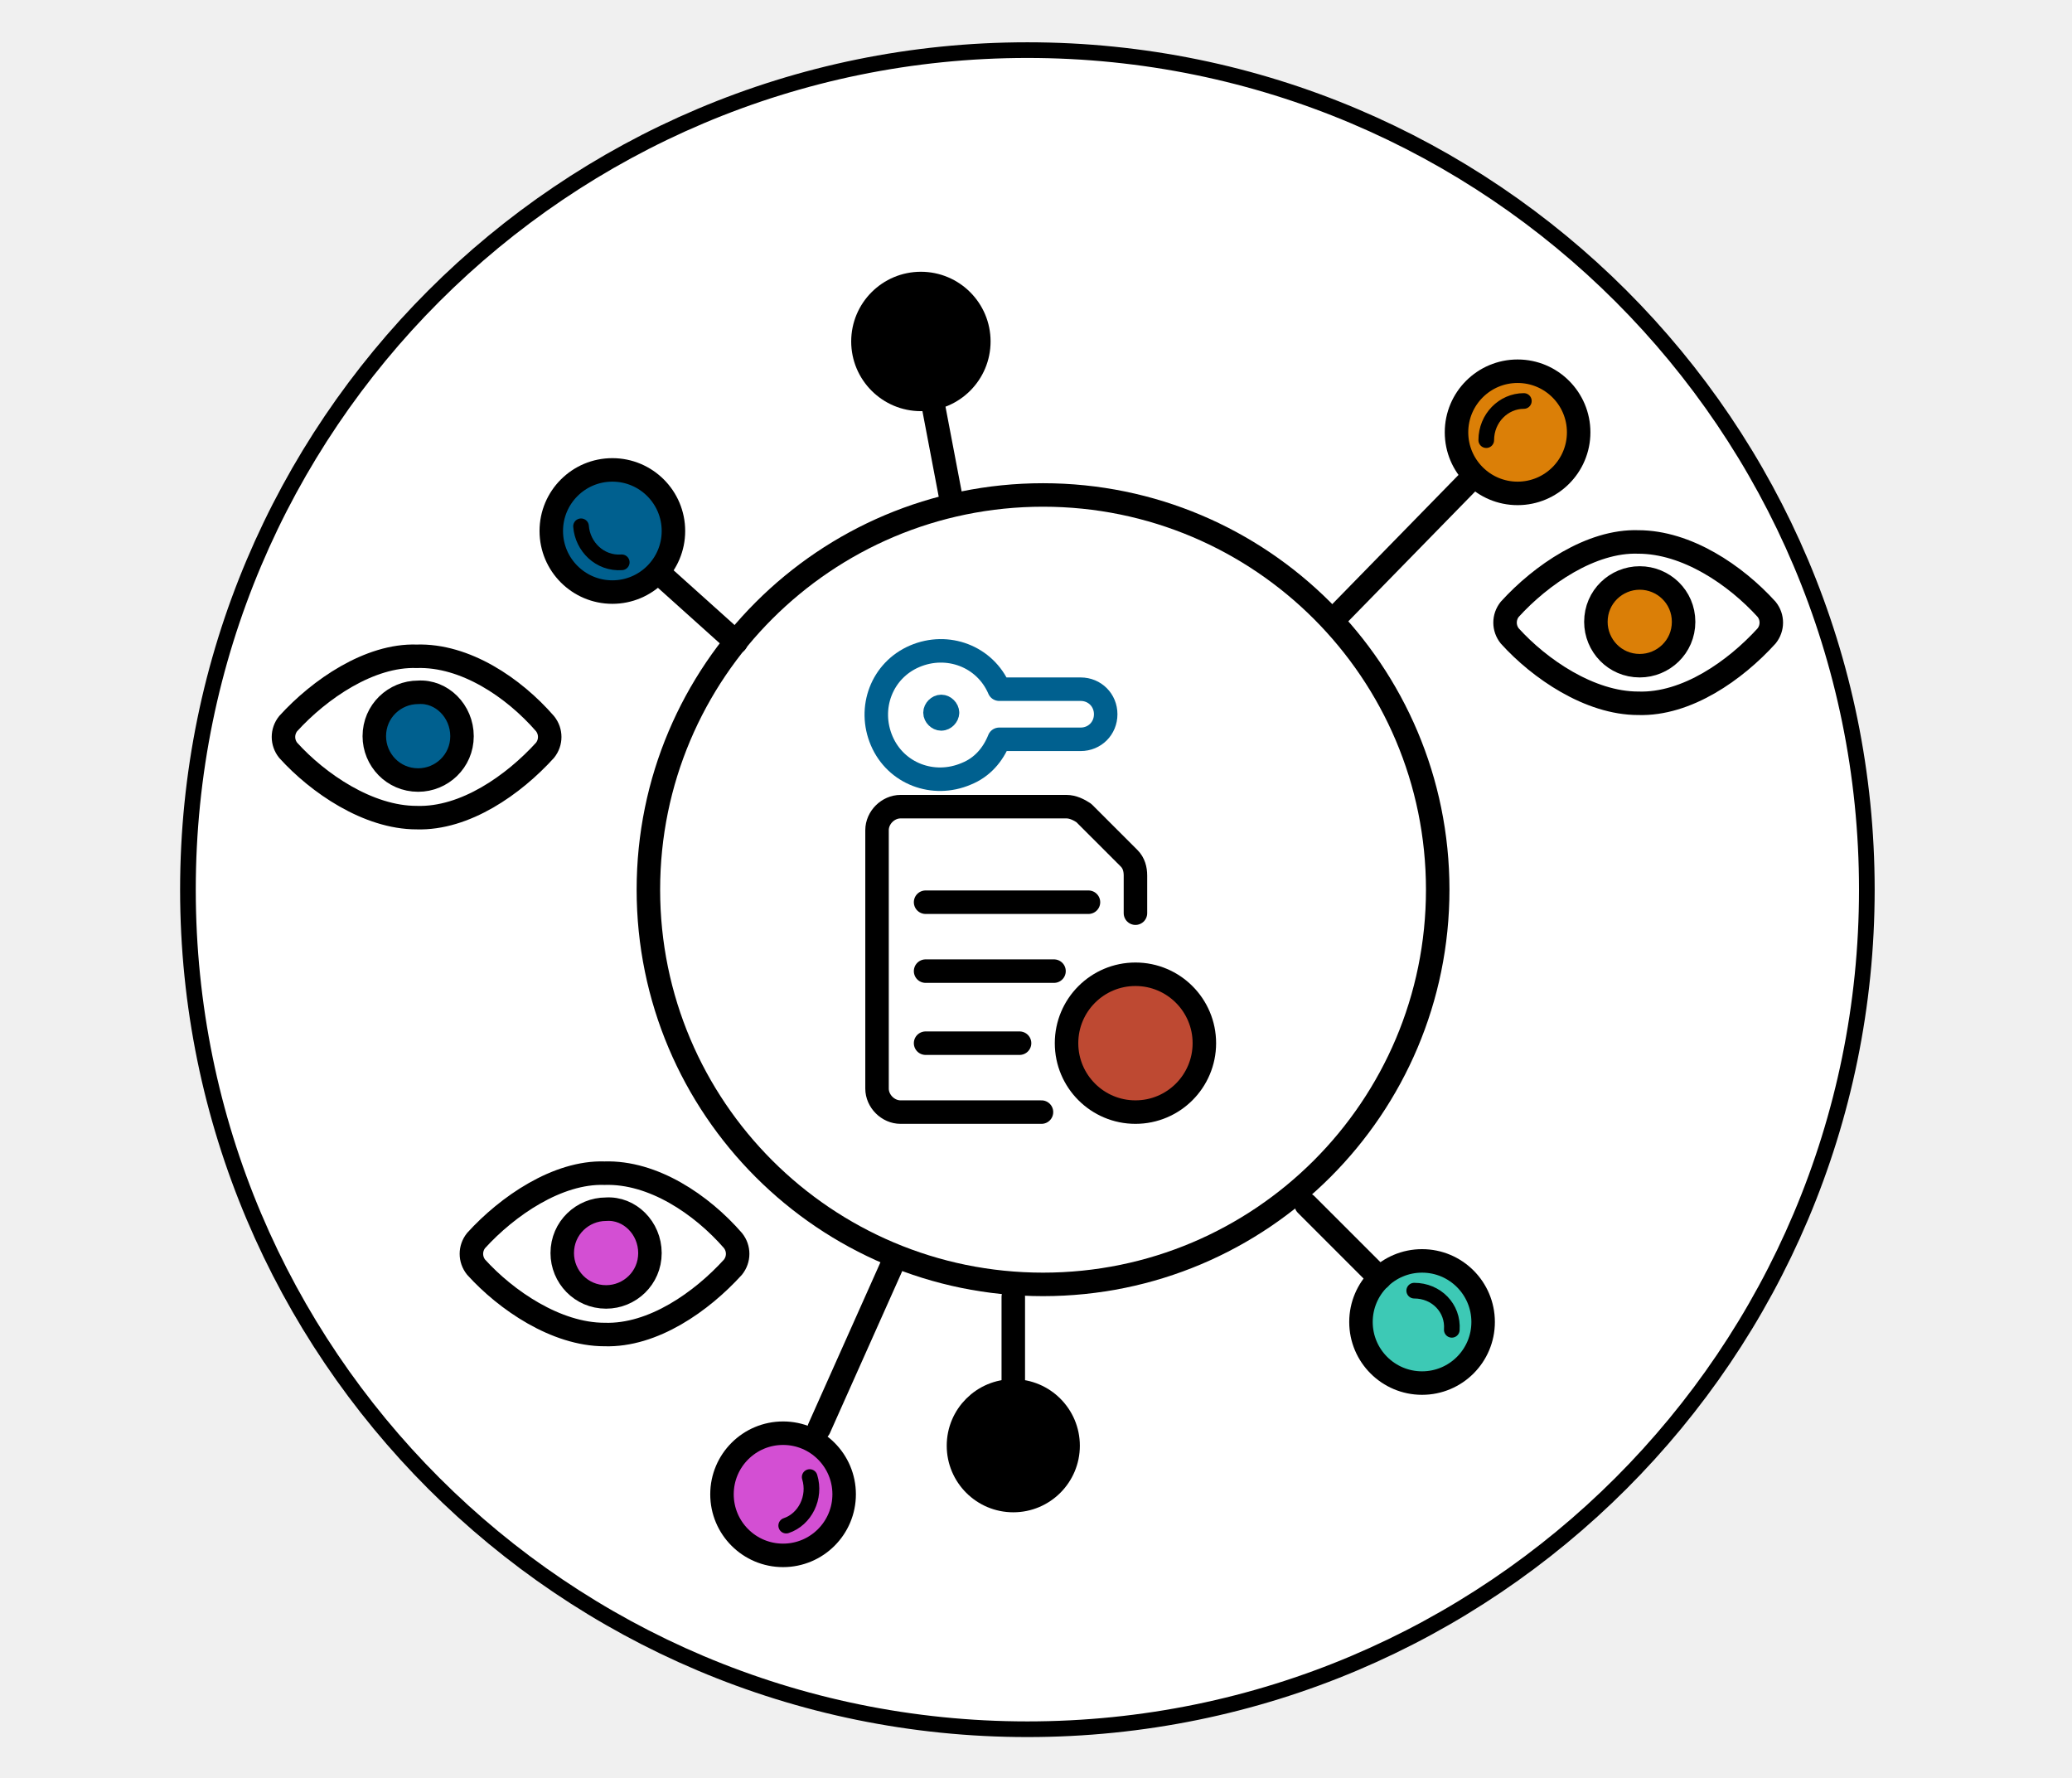
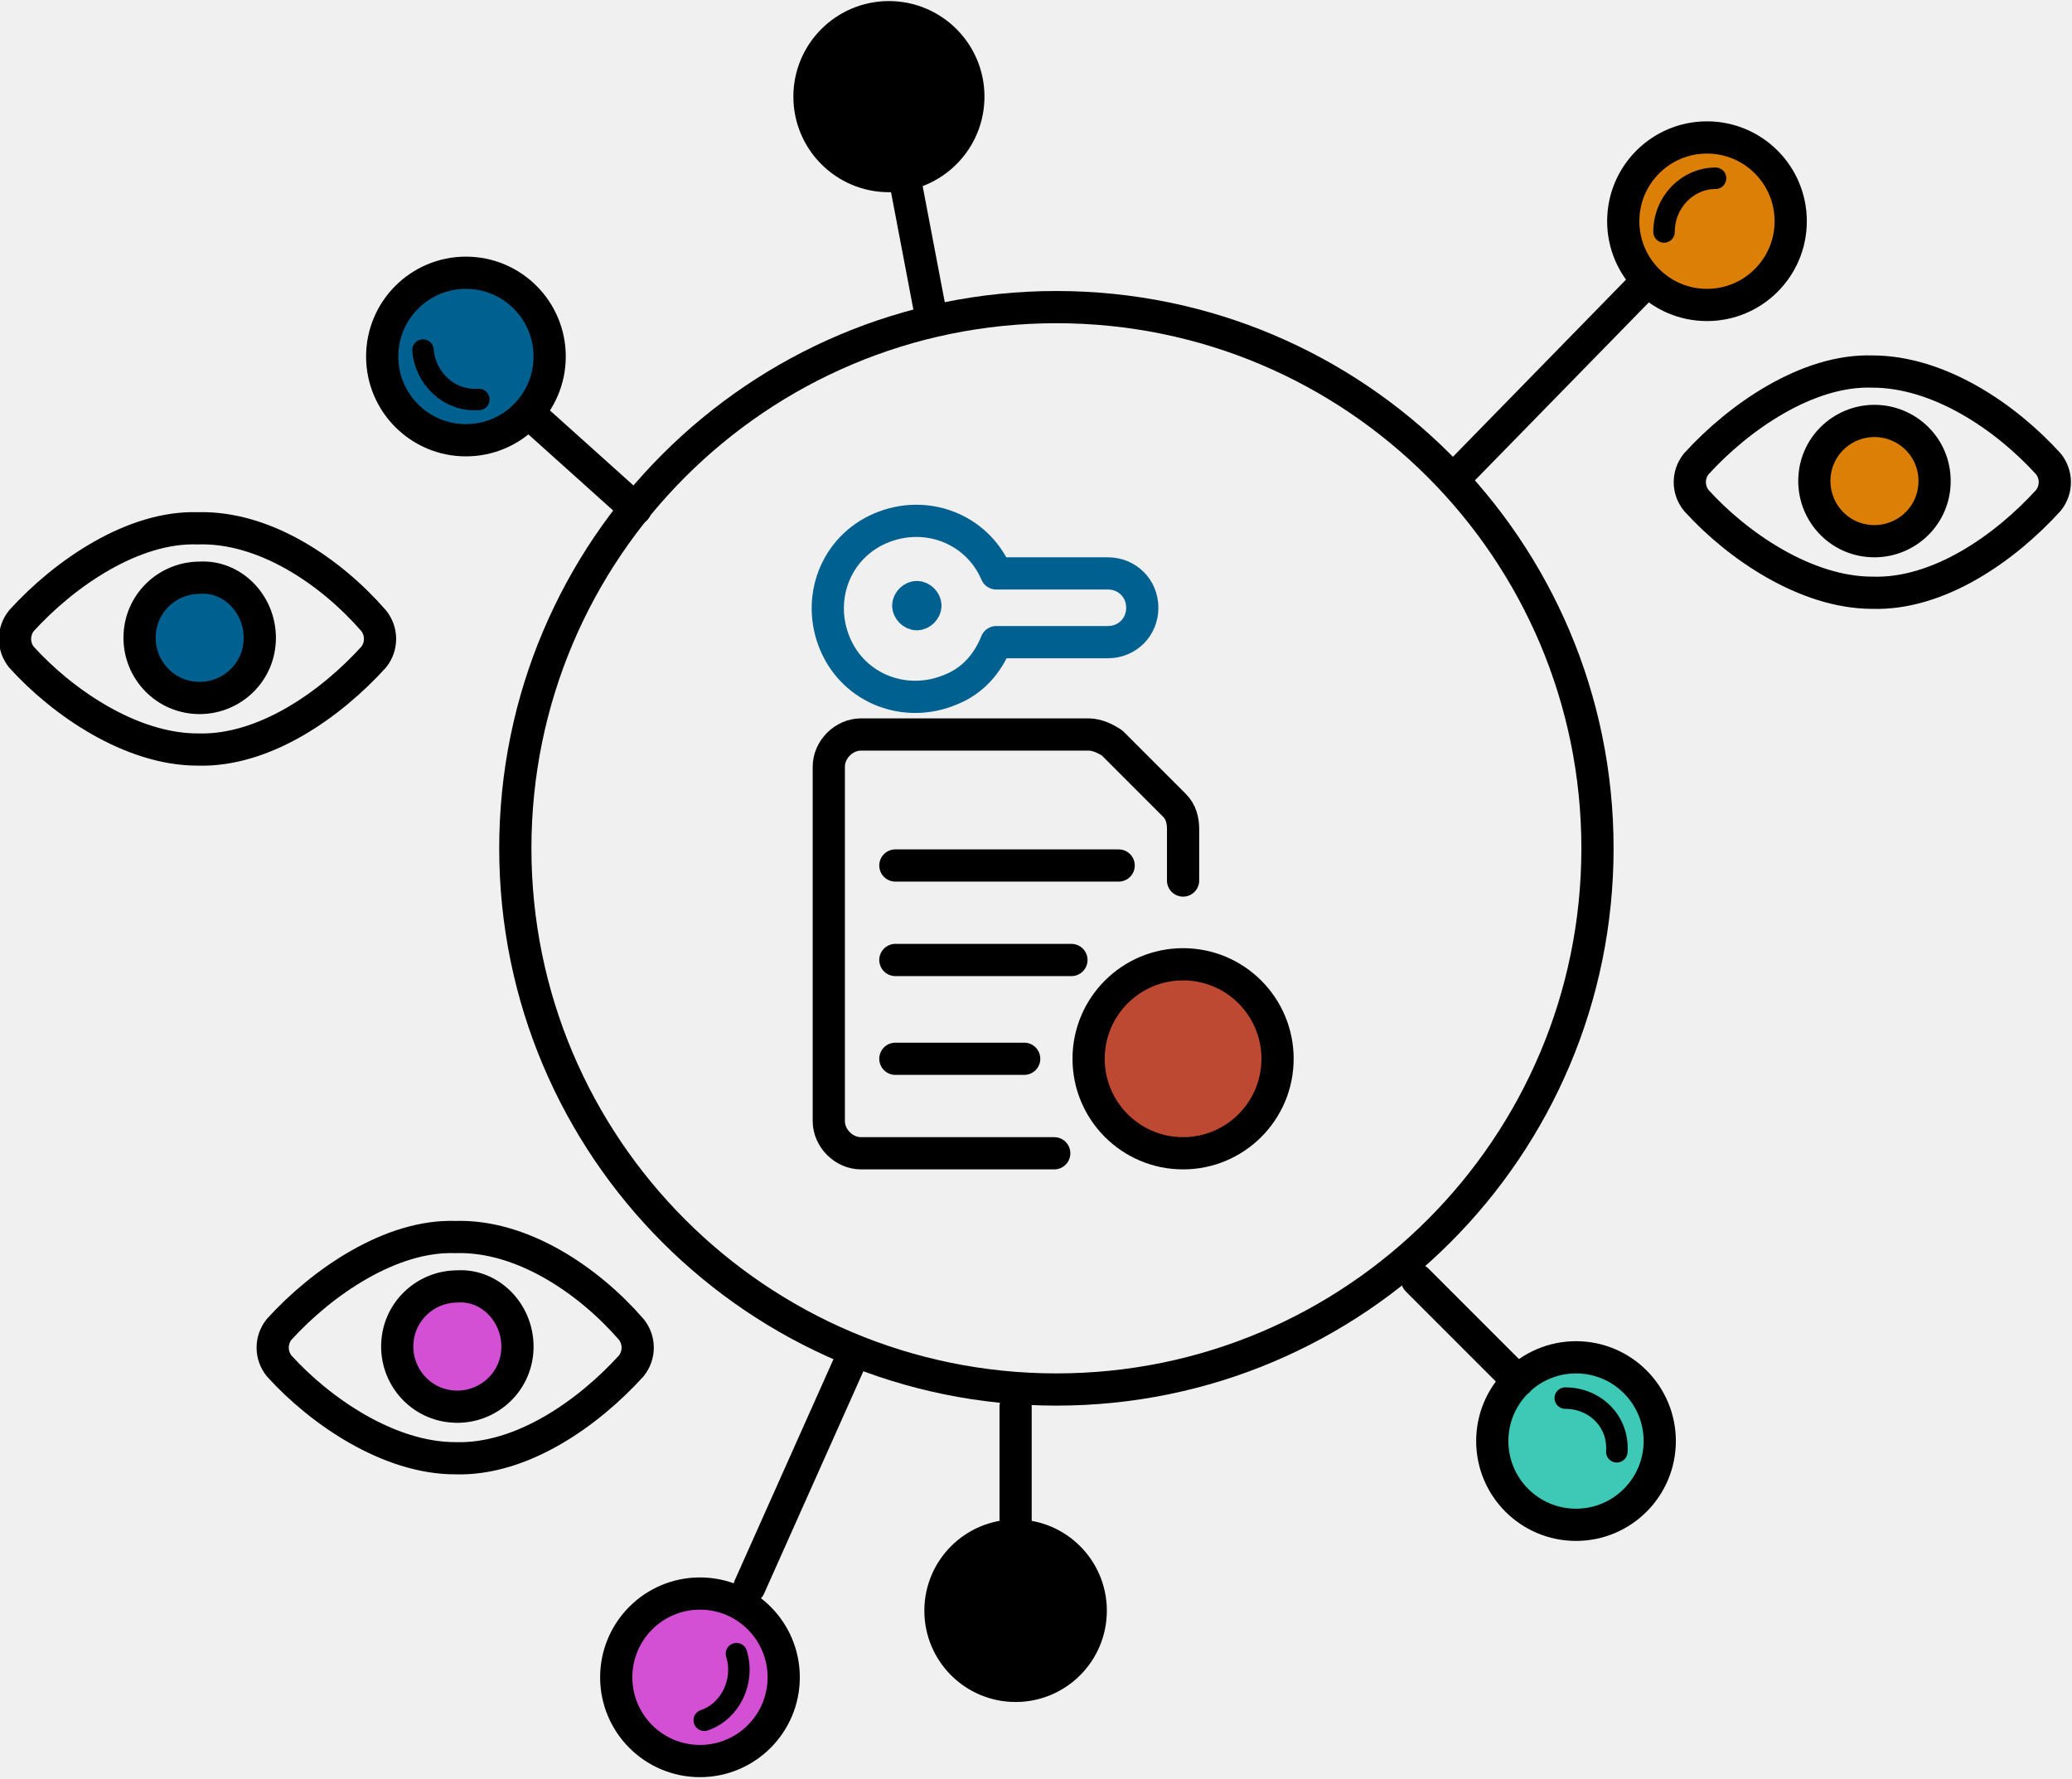
- <svg xmlns="http://www.w3.org/2000/svg" version="1.1" x="0px" y="0px" viewBox="0 0 132.3 113.5" style="enable-background:new 0 0 132.3 113.5;" xml:space="preserve">
+ <svg xmlns="http://www.w3.org/2000/svg" version="1.1" id="Ebene_1" x="0px" y="0px" viewBox="0 0 96.5 82.8" style="enable-background:new 0 0 96.5 82.8;" xml:space="preserve">
  <style type="text/css">
- 	.st0{fill:#FFFFFF;stroke:#000000;stroke-miterlimit:10;}
- 	.st1{fill:none;stroke:#000000;stroke-width:1.5;stroke-linecap:round;stroke-linejoin:round;}
- 	.st2{fill:#DB7F07;stroke:#000000;stroke-width:1.5;stroke-linecap:round;stroke-linejoin:round;}
- 	.st3{fill:none;stroke:#000000;stroke-linecap:round;stroke-linejoin:round;}
- 	.st4{fill:#00608F;stroke:#000000;stroke-width:1.5;stroke-linecap:round;stroke-linejoin:round;}
- 	.st5{fill:#00608F;stroke:#000000;stroke-linecap:round;stroke-linejoin:round;}
- 	.st6{fill:#3DC9B5;stroke:#000000;stroke-width:1.5;stroke-linecap:round;stroke-linejoin:round;}
- 	.st7{fill:#3DC9B5;stroke:#000000;stroke-linecap:round;stroke-linejoin:round;}
- 	.st8{fill:#D34FD3;stroke:#000000;stroke-width:1.5;stroke-linecap:round;stroke-linejoin:round;}
- 	.st9{fill:#D34FD3;stroke:#000000;stroke-linecap:round;stroke-linejoin:round;}
- 	.st10{stroke:#000000;stroke-width:1.5;stroke-linecap:round;stroke-linejoin:round;}
- 	.st11{stroke:#000000;stroke-linecap:round;stroke-linejoin:round;}
- 	.st12{fill:none;stroke:#00608F;stroke-width:1.5;stroke-linecap:round;stroke-linejoin:round;}
- 	.st13{fill:#BE4932;stroke:#000000;stroke-width:1.5;stroke-miterlimit:10;}
+ 	.st0{fill:none;stroke:#000000;stroke-width:1.5;stroke-linecap:round;stroke-linejoin:round;}
+ 	.st1{fill:#DB7F07;stroke:#000000;stroke-width:1.5;stroke-linecap:round;stroke-linejoin:round;}
+ 	.st2{fill:none;stroke:#000000;stroke-linecap:round;stroke-linejoin:round;}
+ 	.st3{fill:#00608F;stroke:#000000;stroke-width:1.5;stroke-linecap:round;stroke-linejoin:round;}
+ 	.st4{fill:#00608F;stroke:#000000;stroke-linecap:round;stroke-linejoin:round;}
+ 	.st5{fill:#3DC9B5;stroke:#000000;stroke-width:1.5;stroke-linecap:round;stroke-linejoin:round;}
+ 	.st6{fill:#3DC9B5;stroke:#000000;stroke-linecap:round;stroke-linejoin:round;}
+ 	.st7{fill:#D34FD3;stroke:#000000;stroke-width:1.5;stroke-linecap:round;stroke-linejoin:round;}
+ 	.st8{fill:#D34FD3;stroke:#000000;stroke-linecap:round;stroke-linejoin:round;}
+ 	.st9{stroke:#000000;stroke-width:1.5;stroke-linecap:round;stroke-linejoin:round;}
+ 	.st10{stroke:#000000;stroke-linecap:round;stroke-linejoin:round;}
+ 	.st11{fill:none;stroke:#00608F;stroke-width:1.5;stroke-linecap:round;stroke-linejoin:round;}
+ 	.st12{fill:#BE4932;stroke:#000000;stroke-width:1.5;stroke-miterlimit:10;}
</style>
-   <g id="Layer_2">
-     <circle class="st0" cx="65.6" cy="56.8" r="53.6" />
-   </g>
-   <g id="Ebene_1">
+   <g>
+     <circle class="st0" cx="49.2" cy="39.5" r="25.2" />
    <g>
-       <circle class="st1" cx="66.6" cy="56.8" r="25.2" />
-       <g>
-         <path class="st1" d="M104.6,34.6c-3-0.1-6.2,2.1-8.2,4.3c-0.4,0.5-0.4,1.2,0,1.7c1.9,2.1,5.1,4.3,8.2,4.3     c3.1,0.1,6.2-2.1,8.2-4.3c0.4-0.5,0.4-1.2,0-1.7C110.8,36.7,107.7,34.6,104.6,34.6z" />
-         <path class="st2" d="M107.5,39.7c0,1.6-1.3,2.8-2.8,2.8c-1.6,0-2.8-1.3-2.8-2.8c0-1.6,1.3-2.8,2.8-2.8     C106.2,36.9,107.5,38.1,107.5,39.7L107.5,39.7z" />
-       </g>
-       <g>
-         <circle class="st2" cx="96.9" cy="27.6" r="3.9" />
-         <path class="st3" d="M94.9,28.1c0-1.4,1.1-2.5,2.4-2.5l0,0" />
-         <line class="st1" x1="85.5" y1="39.2" x2="94.1" y2="30.4" />
-       </g>
-       <g>
-         <circle class="st4" cx="39.1" cy="33.9" r="3.9" />
-         <path class="st5" d="M39.7,35.9c-1.4,0.1-2.5-1-2.6-2.3l0,0" />
-         <line class="st1" x1="47" y1="41" x2="42.1" y2="36.6" />
-       </g>
-       <g>
-         <circle class="st6" cx="90.8" cy="84.4" r="3.9" />
-         <path class="st7" d="M90.3,82.4c1.4,0,2.5,1.1,2.4,2.5l0,0" />
-         <line class="st1" x1="83.4" y1="76.9" x2="88.1" y2="81.6" />
-       </g>
-       <g>
-         <circle class="st8" cx="50" cy="95.4" r="3.9" />
-         <path class="st9" d="M51.7,94.3c0.4,1.3-0.3,2.7-1.5,3.1l0,0" />
-         <line class="st1" x1="56.9" y1="80.9" x2="52.3" y2="91.2" />
-       </g>
-       <g>
-         <path class="st1" d="M26.6,41.9c-3-0.1-6.2,2.1-8.2,4.3c-0.4,0.5-0.4,1.2,0,1.7c1.9,2.1,5.1,4.3,8.2,4.3c3.1,0.1,6.2-2.1,8.2-4.3     c0.4-0.5,0.4-1.2,0-1.7C32.8,43.9,29.7,41.8,26.6,41.9z" />
-         <path class="st4" d="M29.5,47c0,1.6-1.3,2.8-2.8,2.8c-1.6,0-2.8-1.3-2.8-2.8c0-1.6,1.3-2.8,2.8-2.8C28.2,44.1,29.5,45.4,29.5,47     L29.5,47z" />
-       </g>
-       <g>
-         <path class="st1" d="M38.6,74.9c-3-0.1-6.2,2.1-8.2,4.3c-0.4,0.5-0.4,1.2,0,1.7c1.9,2.1,5.1,4.3,8.2,4.3c3.1,0.1,6.2-2.1,8.2-4.3     c0.4-0.5,0.4-1.2,0-1.7C44.8,76.9,41.7,74.8,38.6,74.9z" />
-         <path class="st8" d="M41.5,80c0,1.6-1.3,2.8-2.8,2.8c-1.6,0-2.8-1.3-2.8-2.8c0-1.6,1.3-2.8,2.8-2.8C40.2,77.1,41.5,78.4,41.5,80     L41.5,80z" />
-       </g>
-       <g>
-         <circle class="st10" cx="64.7" cy="92.3" r="3.5" />
-         <path class="st11" d="M65.6,90.8c0.9,0.9,0.8,2.3,0,3.1l0,0" />
-         <line class="st1" x1="64.7" y1="82.8" x2="64.7" y2="88.8" />
-       </g>
-       <g>
-         <circle class="st10" cx="58.8" cy="21.8" r="3.7" />
-         <path class="st11" d="M58.2,23.6c-1.1-0.8-1.3-2.2-0.6-3.2l0,0" />
-         <line class="st1" x1="60.7" y1="31.7" x2="59.5" y2="25.4" />
-       </g>
-       <path class="st12" d="M60.5,45.5c0,0.2-0.2,0.4-0.4,0.4s-0.4-0.2-0.4-0.4l0,0c0-0.2,0.2-0.4,0.4-0.4l0,0    C60.3,45.1,60.5,45.3,60.5,45.5L60.5,45.5L60.5,45.5" />
-       <path class="st12" d="M63.8,47.2H69c0.9,0,1.6-0.7,1.6-1.6l0,0c0-0.9-0.7-1.6-1.6-1.6l0,0h-5.2c-0.9-2.1-3.3-3-5.4-2.1l0,0    c-2.1,0.9-3,3.3-2.1,5.4l0,0c0.9,2.1,3.3,3,5.4,2.1l0,0C62.7,49,63.4,48.2,63.8,47.2z" />
-       <line class="st1" x1="59.1" y1="57.6" x2="69.5" y2="57.6" />
-       <line class="st1" x1="59.1" y1="62" x2="67.3" y2="62" />
-       <line class="st1" x1="59.1" y1="66.6" x2="65.1" y2="66.6" />
-       <path class="st1" d="M66.5,71h-9c-0.8,0-1.5-0.7-1.5-1.5V53c0-0.8,0.7-1.5,1.5-1.5h10.6c0.4,0,0.8,0.2,1.1,0.4l2.9,2.9    c0.3,0.3,0.4,0.7,0.4,1.1v2.4" />
-       <circle class="st13" cx="72.5" cy="66.6" r="4.4" />
+       <path class="st0" d="M87.2,17.3c-3-0.1-6.2,2.1-8.2,4.3c-0.4,0.5-0.4,1.2,0,1.7c1.9,2.1,5.1,4.3,8.2,4.3c3.1,0.1,6.2-2.1,8.2-4.3    c0.4-0.5,0.4-1.2,0-1.7C93.4,19.4,90.3,17.3,87.2,17.3z" />
+       <path class="st1" d="M90.1,22.4c0,1.6-1.3,2.8-2.8,2.8c-1.6,0-2.8-1.3-2.8-2.8c0-1.6,1.3-2.8,2.8-2.8    C88.8,19.6,90.1,20.8,90.1,22.4C90.1,22.4,90.1,22.4,90.1,22.4z" />
    </g>
+     <g>
+       <circle class="st1" cx="79.5" cy="10.3" r="3.9" />
+       <path class="st2" d="M77.5,10.8c0-1.4,1.1-2.5,2.4-2.5l0,0" />
+       <line class="st0" x1="68.1" y1="21.9" x2="76.7" y2="13.1" />
+     </g>
+     <g>
+       <circle class="st3" cx="21.7" cy="16.6" r="3.9" />
+       <path class="st4" d="M22.3,18.6c-1.4,0.1-2.5-1-2.6-2.3l0,0" />
+       <line class="st3" x1="29.6" y1="23.7" x2="24.7" y2="19.3" />
+     </g>
+     <g>
+       <circle class="st5" cx="73.4" cy="67.1" r="3.9" />
+       <path class="st6" d="M72.9,65.1c1.4,0,2.5,1.1,2.4,2.5l0,0" />
+       <line class="st5" x1="66" y1="59.6" x2="70.7" y2="64.3" />
+     </g>
+     <g>
+       <circle class="st7" cx="32.6" cy="78.1" r="3.9" />
+       <path class="st8" d="M34.3,77c0.4,1.3-0.3,2.7-1.5,3.1l0,0" />
+       <line class="st7" x1="39.5" y1="63.6" x2="34.9" y2="73.9" />
+     </g>
+     <g>
+       <path class="st0" d="M9.2,24.6c-3-0.1-6.2,2.1-8.2,4.3c-0.4,0.5-0.4,1.2,0,1.7c1.9,2.1,5.1,4.3,8.2,4.3c3.1,0.1,6.2-2.1,8.2-4.3    c0.4-0.5,0.4-1.2,0-1.7C15.4,26.6,12.3,24.5,9.2,24.6z" />
+       <path class="st3" d="M12.1,29.7c0,1.6-1.3,2.8-2.8,2.8c-1.6,0-2.8-1.3-2.8-2.8c0-1.6,1.3-2.8,2.8-2.8    C10.8,26.8,12.1,28.1,12.1,29.7C12.1,29.7,12.1,29.7,12.1,29.7z" />
+     </g>
+     <g>
+       <path class="st0" d="M21.2,57.6c-3-0.1-6.2,2.1-8.2,4.3c-0.4,0.5-0.4,1.2,0,1.7c1.9,2.1,5.1,4.3,8.2,4.3c3.1,0.1,6.2-2.1,8.2-4.3    c0.4-0.5,0.4-1.2,0-1.7C27.4,59.6,24.3,57.5,21.2,57.6z" />
+       <path class="st7" d="M24.1,62.7c0,1.6-1.3,2.8-2.8,2.8c-1.6,0-2.8-1.3-2.8-2.8c0-1.6,1.3-2.8,2.8-2.8    C22.8,59.8,24.1,61.1,24.1,62.7C24.1,62.7,24.1,62.7,24.1,62.7z" />
+     </g>
+     <g>
+       <circle class="st9" cx="47.3" cy="75" r="3.5" />
+       <path class="st10" d="M48.2,73.5c0.9,0.9,0.8,2.3,0,3.1l0,0" />
+       <line class="st9" x1="47.3" y1="65.5" x2="47.3" y2="71.5" />
+     </g>
+     <g>
+       <circle class="st9" cx="41.4" cy="4.5" r="3.7" />
+       <path class="st10" d="M40.8,6.3c-1.1-0.8-1.3-2.2-0.6-3.2l0,0" />
+       <line class="st9" x1="43.3" y1="14.4" x2="42.1" y2="8.1" />
+     </g>
+     <path class="st11" d="M43.1,28.2c0,0.2-0.2,0.4-0.4,0.4c-0.2,0-0.4-0.2-0.4-0.4l0,0c0-0.2,0.2-0.4,0.4-0.4l0,0   C42.9,27.8,43.1,28,43.1,28.2C43.1,28.2,43.1,28.2,43.1,28.2L43.1,28.2" />
+     <path class="st11" d="M46.4,29.9h5.2c0.9,0,1.6-0.7,1.6-1.6c0,0,0,0,0,0c0-0.9-0.7-1.6-1.6-1.6c0,0,0,0,0,0h-5.2   c-0.9-2.1-3.3-3-5.4-2.1c0,0,0,0,0,0c-2.1,0.9-3,3.3-2.1,5.4c0,0,0,0,0,0c0.9,2.1,3.3,3,5.4,2.1c0,0,0,0,0,0   C45.3,31.7,46,30.9,46.4,29.9z" />
+     <line class="st0" x1="41.7" y1="40.3" x2="52.1" y2="40.3" />
+     <line class="st0" x1="41.7" y1="44.7" x2="49.9" y2="44.7" />
+     <line class="st0" x1="41.7" y1="49.3" x2="47.7" y2="49.3" />
+     <path class="st0" d="M49.1,53.7h-9c-0.8,0-1.5-0.7-1.5-1.5V35.7c0-0.8,0.7-1.5,1.5-1.5h10.6c0.4,0,0.8,0.2,1.1,0.4l2.9,2.9   c0.3,0.3,0.4,0.7,0.4,1.1V41" />
+     <circle class="st12" cx="55.1" cy="49.3" r="4.4" />
  </g>
</svg>
